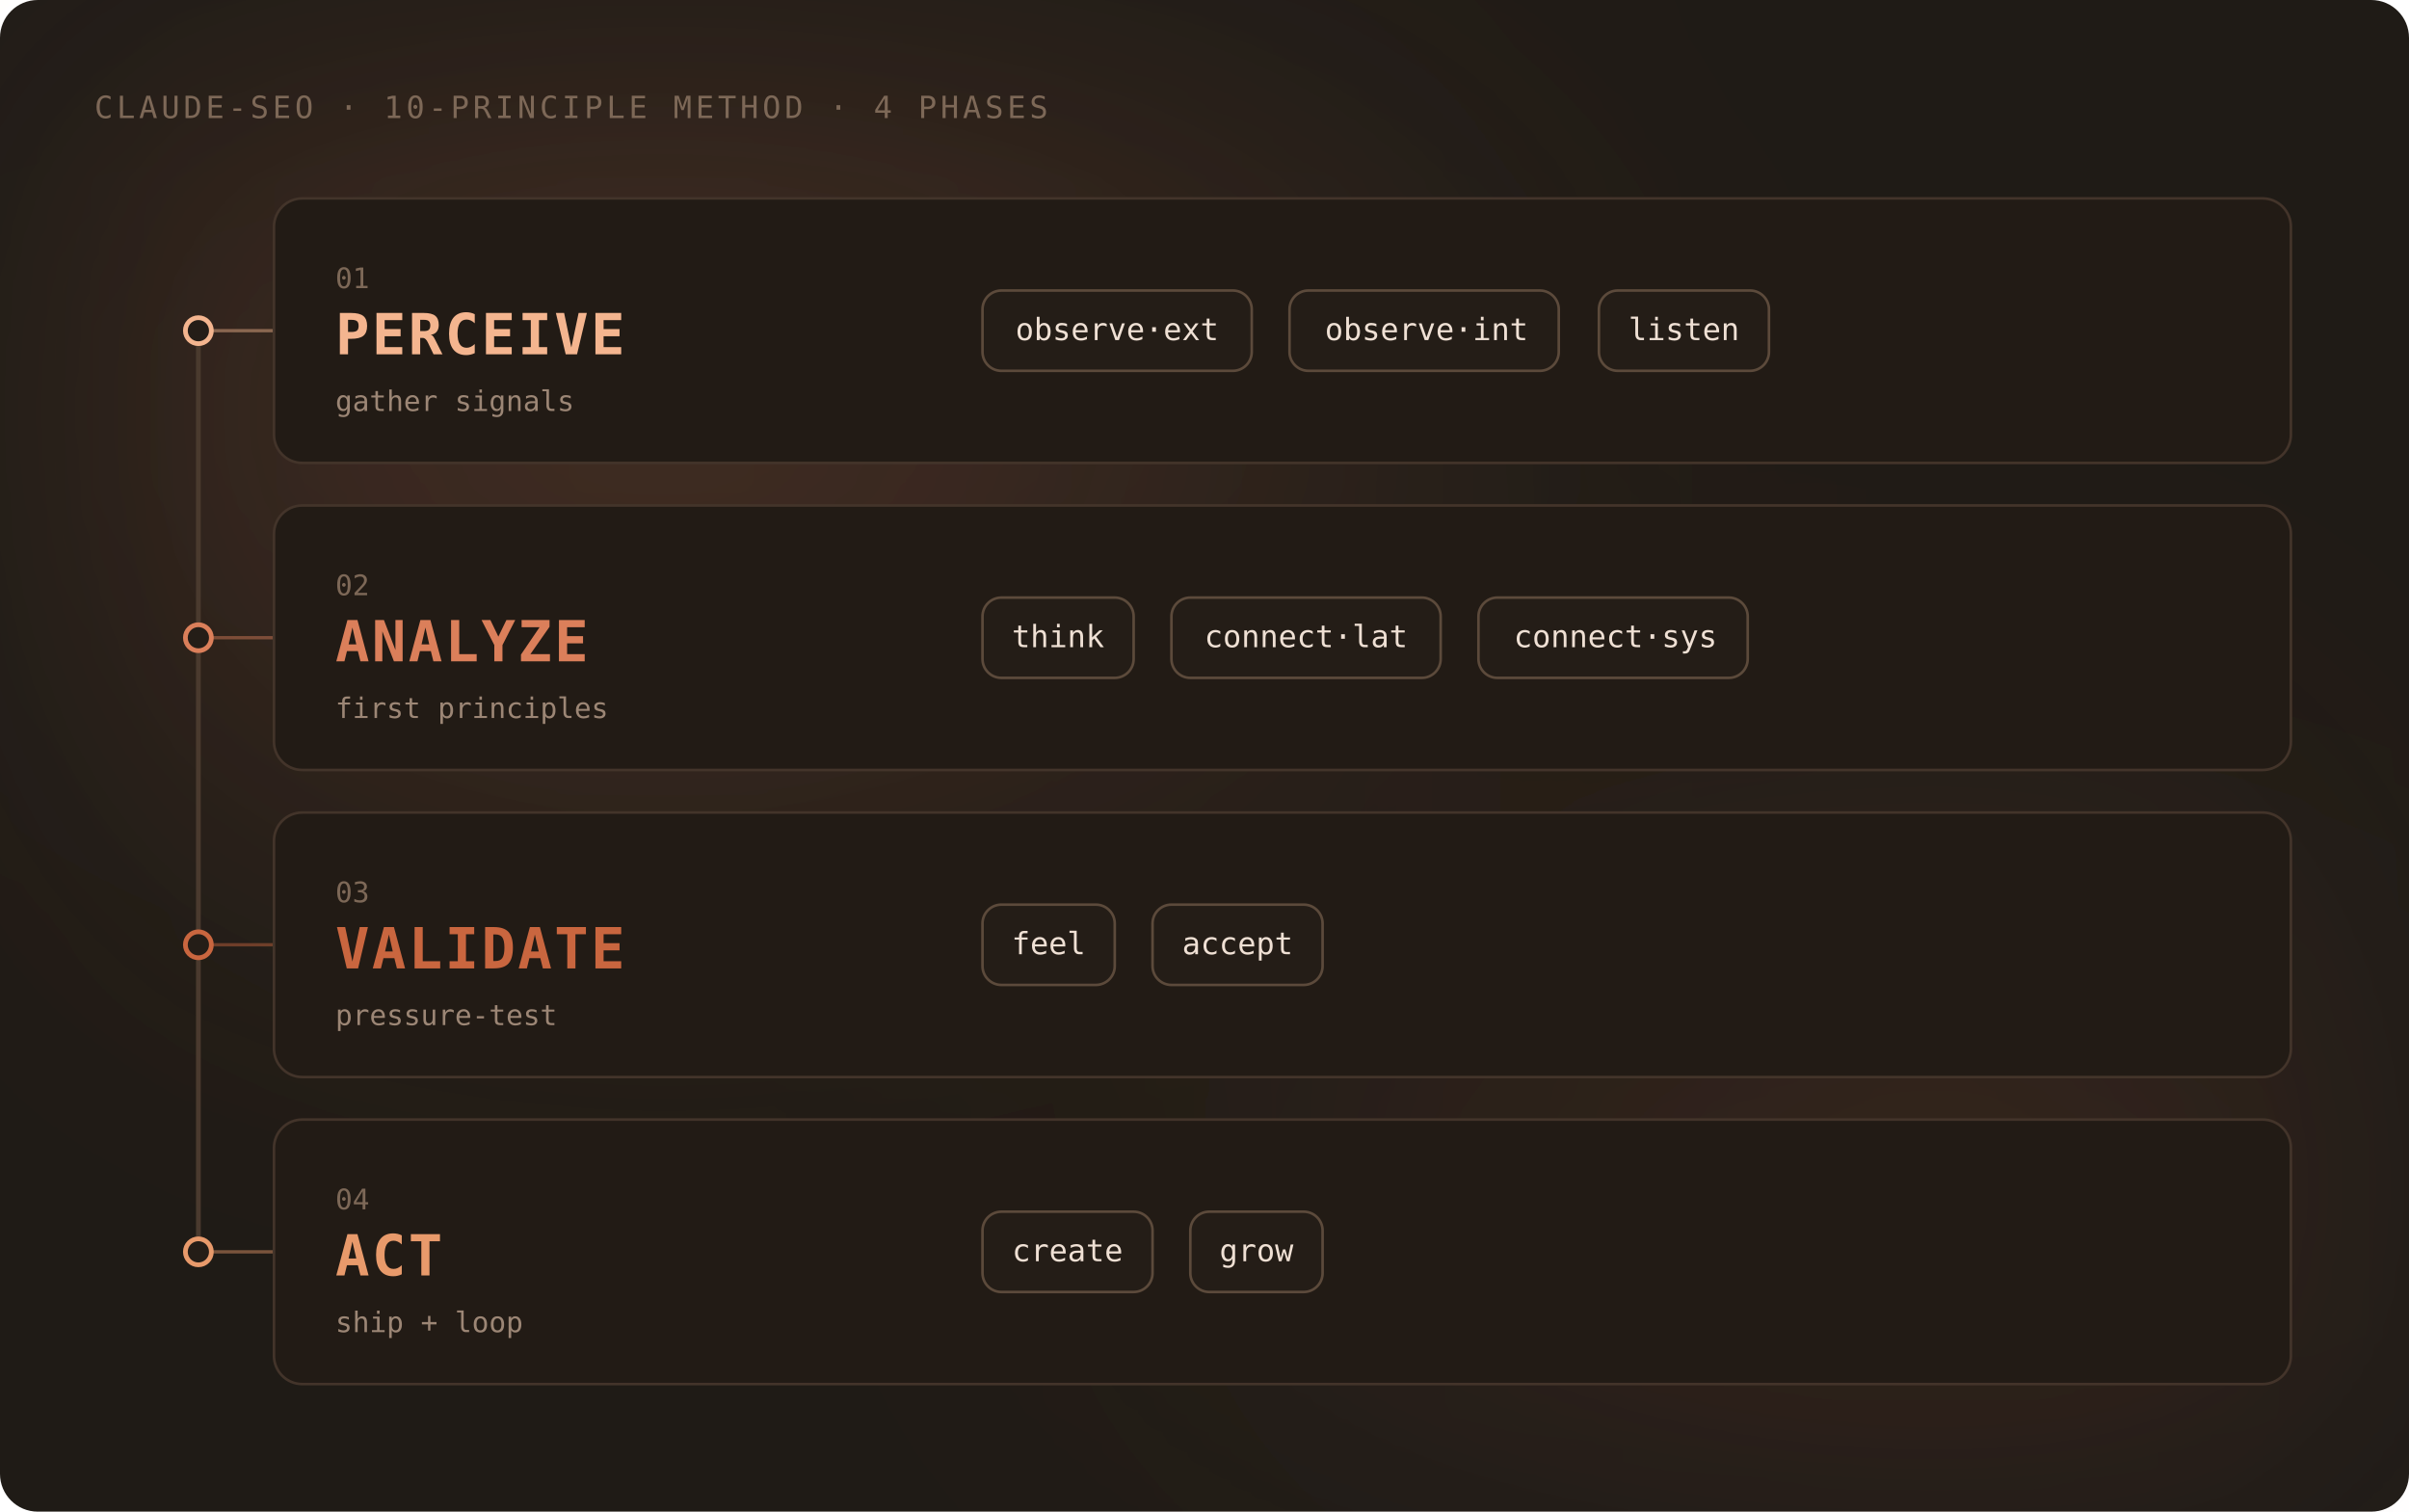
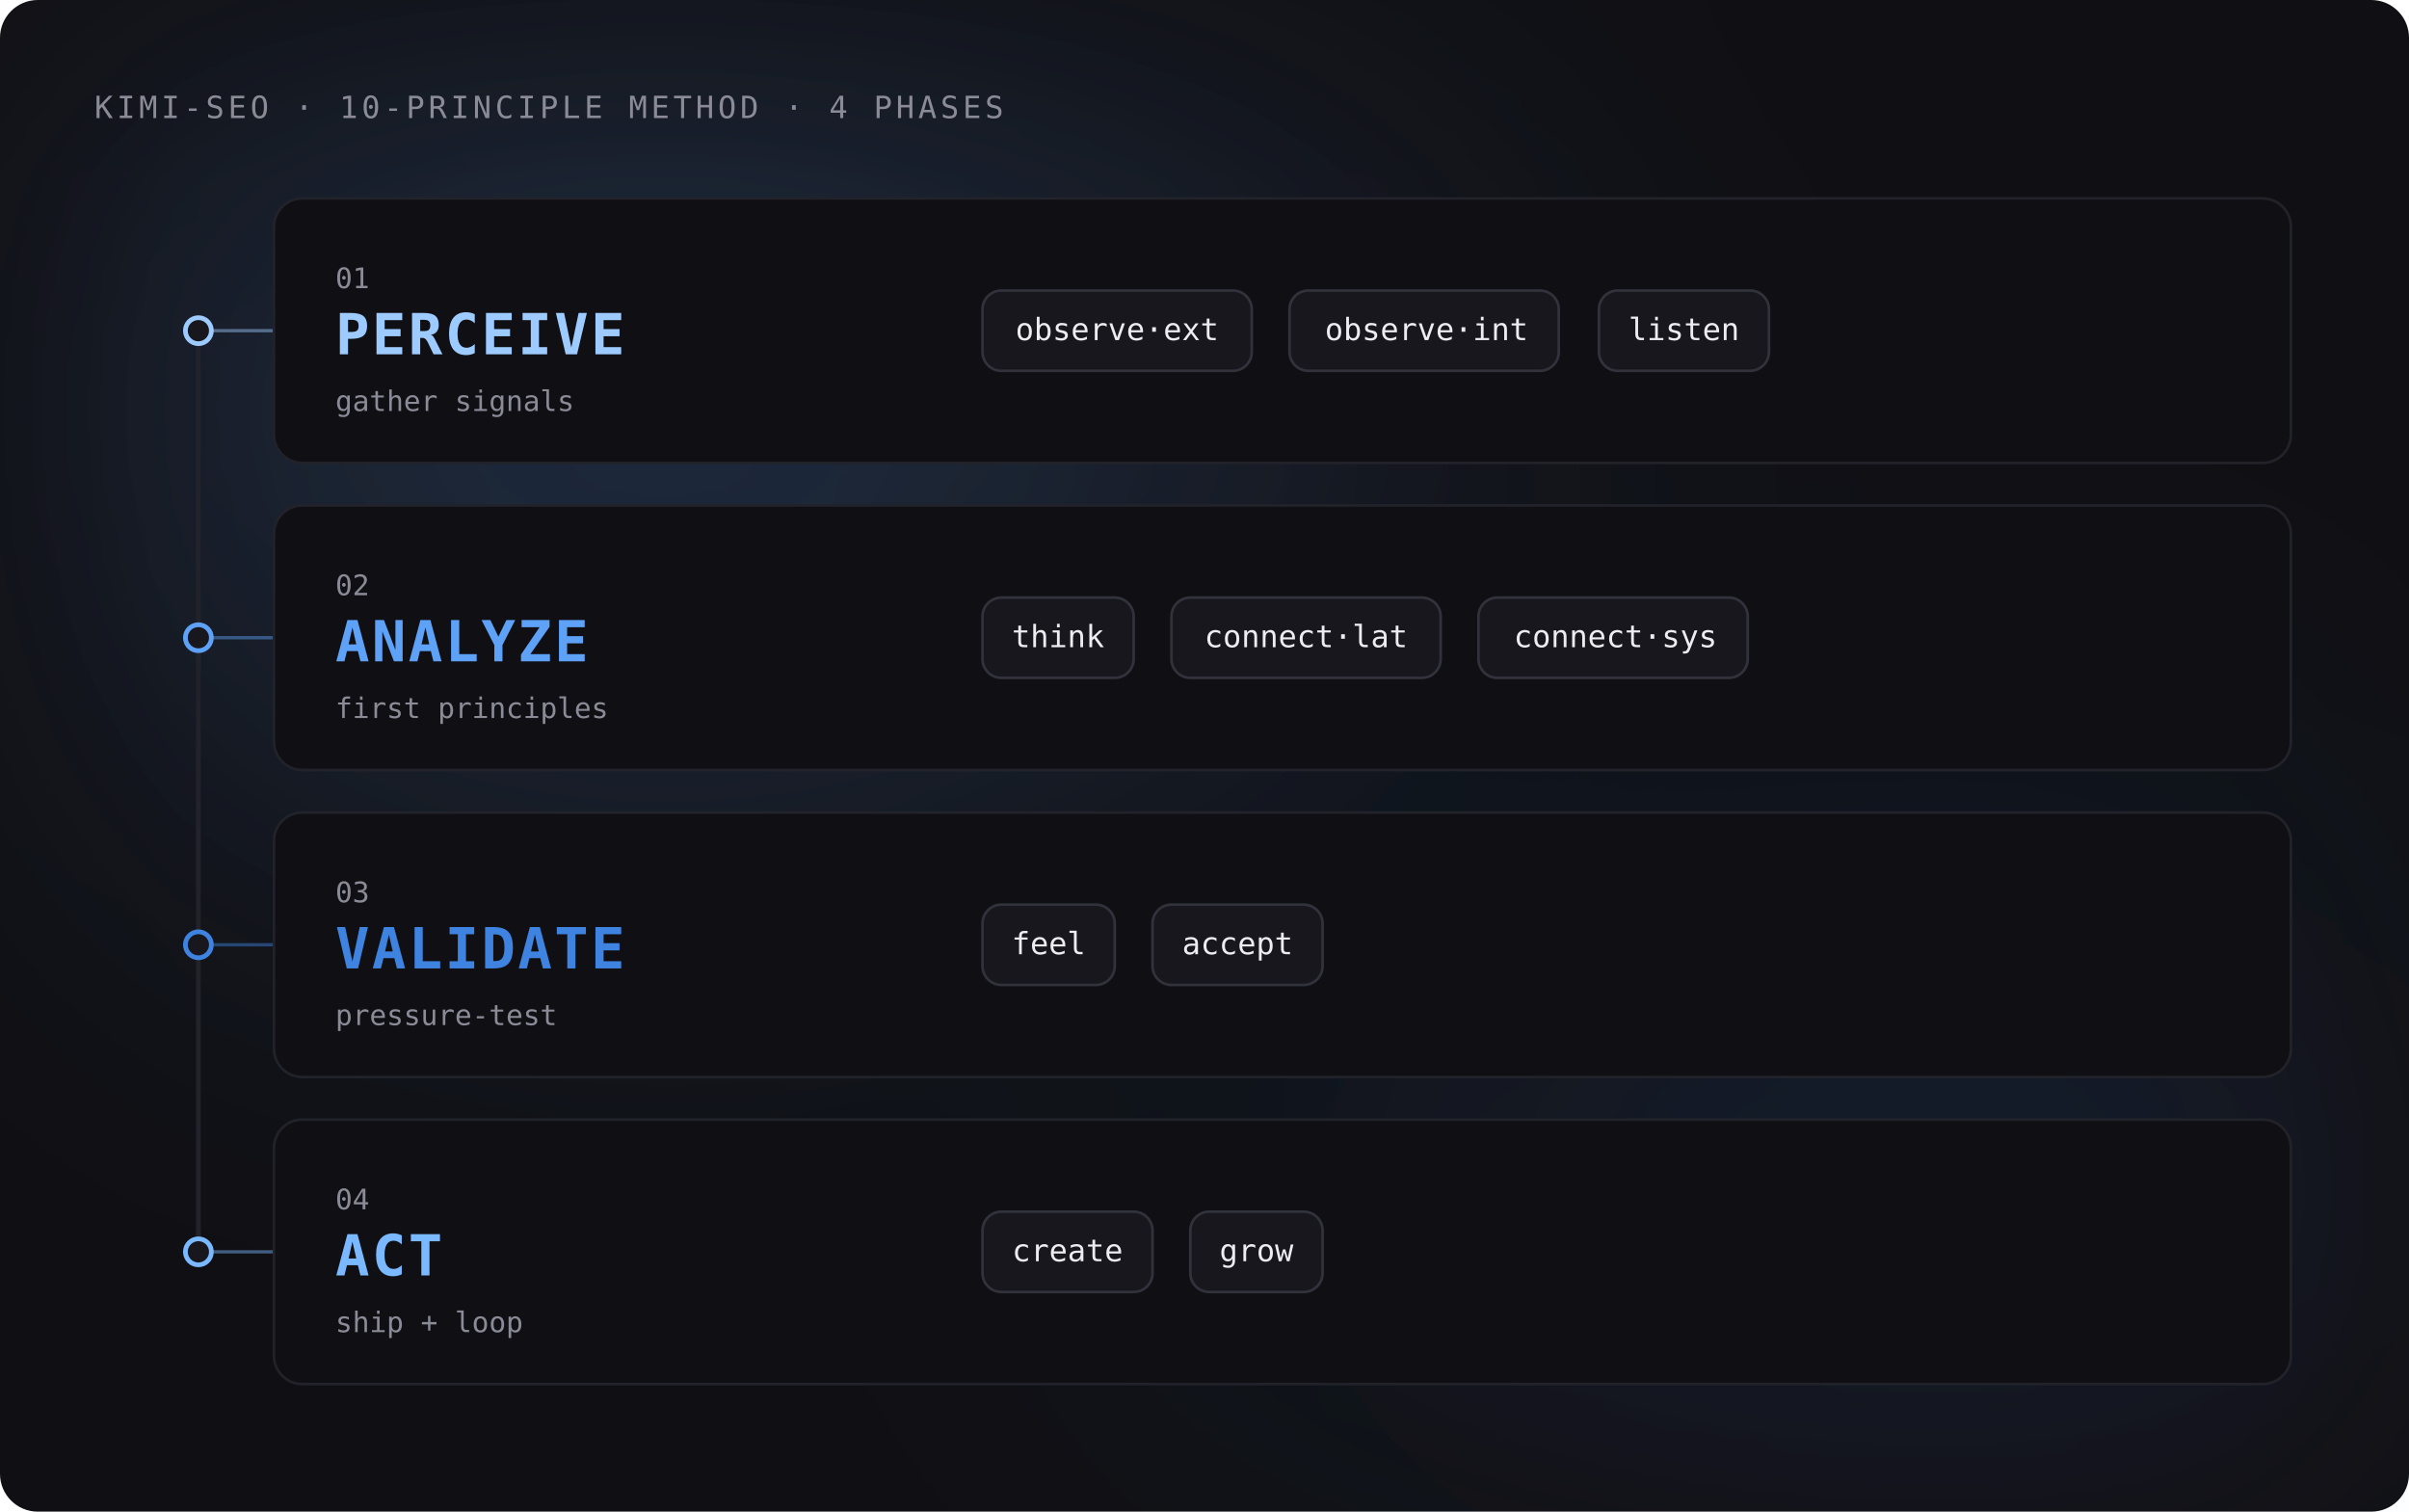
<svg xmlns="http://www.w3.org/2000/svg" viewBox="0 0 1020 640" width="100%" preserveAspectRatio="xMidYMid meet" role="img" aria-label="Kimi SEO 10-principle methodology: four phase panels (perceive, analyze, validate, act) that illuminate in sequence with their principles.">
  <defs>
    <filter id="glow" x="-70%" y="-70%" width="240%" height="240%">
      <feGaussianBlur stdDeviation="3.2" />
    </filter>
    <filter id="aurora" x="-50%" y="-50%" width="200%" height="200%">
      <feGaussianBlur stdDeviation="80" />
    </filter>
    <radialGradient id="auWarm" cx="50%" cy="50%" r="50%">
-       <stop offset="0%" stop-color="#D97757" stop-opacity="0.26" />
-       <stop offset="100%" stop-color="#D97757" stop-opacity="0" />
+       <stop offset="0%" stop-color="#5ea2f7" stop-opacity="0.26" />
+       <stop offset="100%" stop-color="#5ea2f7" stop-opacity="0" />
    </radialGradient>
    <radialGradient id="auEmber" cx="50%" cy="50%" r="50%">
-       <stop offset="0%" stop-color="#B85C3C" stop-opacity="0.20" />
-       <stop offset="100%" stop-color="#B85C3C" stop-opacity="0" />
+       <stop offset="0%" stop-color="#2f6bc0" stop-opacity="0.20" />
+       <stop offset="100%" stop-color="#2f6bc0" stop-opacity="0" />
    </radialGradient>
  </defs>
-   <rect width="1020" height="640" rx="16" fill="#1F1B16" />
+   <rect width="1020" height="640" rx="16" fill="#101014" />
  <g filter="url(#aurora)" opacity="0.9">
    <ellipse cx="280" cy="170" rx="420" ry="280" fill="url(#auWarm)">
      <animateTransform attributeName="transform" type="translate" values="0 0;44 22;0 0" dur="26s" repeatCount="indefinite" />
    </ellipse>
    <ellipse cx="820" cy="520" rx="400" ry="260" fill="url(#auEmber)">
      <animateTransform attributeName="transform" type="translate" values="0 0;-38 -18;0 0" dur="31s" repeatCount="indefinite" />
    </ellipse>
  </g>
-   <text x="40" y="50" font-family="'JetBrains Mono','Cascadia Mono','Menlo',monospace" font-size="13" fill="#7d6857" letter-spacing="1.6">CLAUDE-SEO · 10-PRINCIPLE METHOD · 4 PHASES</text>
-   <line x1="84" y1="140" x2="84" y2="530" stroke="#4a3a2e" stroke-width="2" />
-   <circle cx="84" cy="140" r="5.5" fill="#241d17" stroke="#F4B58F" stroke-width="2" />
-   <circle cx="84" cy="140" r="5.5" fill="#F4B58F" filter="url(#glow)" opacity="0">
+   <text x="40" y="50" font-family="'JetBrains Mono','Cascadia Mono','Menlo',monospace" font-size="13" fill="#8b8b98" letter-spacing="1.6">KIMI-SEO · 10-PRINCIPLE METHOD · 4 PHASES</text>
+   <line x1="84" y1="140" x2="84" y2="530" stroke="#22222a" stroke-width="2" />
+   <circle cx="84" cy="140" r="5.5" fill="#17171d" stroke="#9ecbff" stroke-width="2" />
+   <circle cx="84" cy="140" r="5.5" fill="#9ecbff" filter="url(#glow)" opacity="0">
    <animate attributeName="opacity" dur="8.0s" repeatCount="indefinite" keyTimes="0;0.030;0.060;0.160;0.200;1" values="0;0;1;1;0;0" />
  </circle>
-   <line x1="90" y1="140" x2="116" y2="140" stroke="#F4B58F" stroke-width="1.4" opacity="0.45" />
-   <circle cx="84" cy="270" r="5.5" fill="#241d17" stroke="#DB7F5A" stroke-width="2" />
-   <circle cx="84" cy="270" r="5.5" fill="#DB7F5A" filter="url(#glow)" opacity="0">
+   <line x1="90" y1="140" x2="116" y2="140" stroke="#9ecbff" stroke-width="1.4" opacity="0.45" />
+   <circle cx="84" cy="270" r="5.5" fill="#17171d" stroke="#5ea2f7" stroke-width="2" />
+   <circle cx="84" cy="270" r="5.5" fill="#5ea2f7" filter="url(#glow)" opacity="0">
    <animate attributeName="opacity" dur="8.0s" repeatCount="indefinite" keyTimes="0;0.250;0.280;0.380;0.420;1" values="0;0;1;1;0;0" />
  </circle>
-   <line x1="90" y1="270" x2="116" y2="270" stroke="#DB7F5A" stroke-width="1.4" opacity="0.45" />
-   <circle cx="84" cy="400" r="5.5" fill="#241d17" stroke="#C9663F" stroke-width="2" />
-   <circle cx="84" cy="400" r="5.5" fill="#C9663F" filter="url(#glow)" opacity="0">
+   <line x1="90" y1="270" x2="116" y2="270" stroke="#5ea2f7" stroke-width="1.4" opacity="0.45" />
+   <circle cx="84" cy="400" r="5.5" fill="#17171d" stroke="#3f83e0" stroke-width="2" />
+   <circle cx="84" cy="400" r="5.5" fill="#3f83e0" filter="url(#glow)" opacity="0">
    <animate attributeName="opacity" dur="8.0s" repeatCount="indefinite" keyTimes="0;0.470;0.500;0.600;0.640;1" values="0;0;1;1;0;0" />
  </circle>
-   <line x1="90" y1="400" x2="116" y2="400" stroke="#C9663F" stroke-width="1.4" opacity="0.45" />
-   <circle cx="84" cy="530" r="5.5" fill="#241d17" stroke="#E89A6B" stroke-width="2" />
-   <circle cx="84" cy="530" r="5.5" fill="#E89A6B" filter="url(#glow)" opacity="0">
+   <line x1="90" y1="400" x2="116" y2="400" stroke="#3f83e0" stroke-width="1.4" opacity="0.45" />
+   <circle cx="84" cy="530" r="5.5" fill="#17171d" stroke="#7ab8ff" stroke-width="2" />
+   <circle cx="84" cy="530" r="5.5" fill="#7ab8ff" filter="url(#glow)" opacity="0">
    <animate attributeName="opacity" dur="8.0s" repeatCount="indefinite" keyTimes="0;0.690;0.720;0.820;0.860;1" values="0;0;1;1;0;0" />
  </circle>
-   <line x1="90" y1="530" x2="116" y2="530" stroke="#E89A6B" stroke-width="1.4" opacity="0.45" />
-   <rect x="116" y="84" width="854" height="112" rx="12" fill="#221b15" stroke="#43342a" stroke-width="1.1" />
-   <rect x="116" y="84" width="854" height="112" rx="12" fill="#F4B58F" opacity="0">
+   <line x1="90" y1="530" x2="116" y2="530" stroke="#7ab8ff" stroke-width="1.4" opacity="0.45" />
+   <rect x="116" y="84" width="854" height="112" rx="12" fill="#101014" stroke="#22222a" stroke-width="1.1" />
+   <rect x="116" y="84" width="854" height="112" rx="12" fill="#9ecbff" opacity="0">
    <animate attributeName="opacity" dur="8.0s" repeatCount="indefinite" keyTimes="0;0.030;0.060;0.160;0.200;1" values="0;0;0.11;0.11;0;0" />
  </rect>
-   <rect x="116" y="84" width="854" height="112" rx="12" fill="none" stroke="#F4B58F" stroke-width="2.2" filter="url(#glow)" opacity="0">
+   <rect x="116" y="84" width="854" height="112" rx="12" fill="none" stroke="#9ecbff" stroke-width="2.2" filter="url(#glow)" opacity="0">
    <animate attributeName="opacity" dur="8.0s" repeatCount="indefinite" keyTimes="0;0.030;0.060;0.160;0.200;1" values="0;0;0.9;0.9;0;0" />
  </rect>
-   <text x="142" y="122" font-family="'JetBrains Mono','Cascadia Mono','Menlo',monospace" font-size="12" fill="#7d6857">01</text>
-   <text x="142" y="150" font-family="'JetBrains Mono','Cascadia Mono','Menlo',monospace" font-size="24" font-weight="700" fill="#F4B58F" letter-spacing="1">PERCEIVE</text>
-   <text x="142" y="174" font-family="'JetBrains Mono','Cascadia Mono','Menlo',monospace" font-size="12" fill="#9c8675">gather signals</text>
+   <text x="142" y="122" font-family="'JetBrains Mono','Cascadia Mono','Menlo',monospace" font-size="12" fill="#8b8b98">01</text>
+   <text x="142" y="150" font-family="'JetBrains Mono','Cascadia Mono','Menlo',monospace" font-size="24" font-weight="700" fill="#9ecbff" letter-spacing="1">PERCEIVE</text>
+   <text x="142" y="174" font-family="'JetBrains Mono','Cascadia Mono','Menlo',monospace" font-size="12" fill="#8b8b98">gather signals</text>
  <g>
-     <rect x="416" y="123" width="114" height="34" rx="8" fill="#241d17" stroke="#5c4a3b" stroke-width="1.1" />
-     <rect x="416" y="123" width="114" height="34" rx="8" fill="none" stroke="#F4B58F" stroke-width="2" filter="url(#glow)" opacity="0">
+     <rect x="416" y="123" width="114" height="34" rx="8" fill="#17171d" stroke="#32323c" stroke-width="1.1" />
+     <rect x="416" y="123" width="114" height="34" rx="8" fill="none" stroke="#9ecbff" stroke-width="2" filter="url(#glow)" opacity="0">
      <animate attributeName="opacity" dur="8.0s" repeatCount="indefinite" keyTimes="0;0.048;0.078;0.148;0.188;1" values="0;0;0.95;0.95;0;0" />
    </rect>
-     <text x="473" y="144" text-anchor="middle" font-family="'JetBrains Mono','Cascadia Mono','Menlo',monospace" font-size="13" fill="#EFE0D4">observe·ext</text>
+     <text x="473" y="144" text-anchor="middle" font-family="'JetBrains Mono','Cascadia Mono','Menlo',monospace" font-size="13" fill="#ececf1">observe·ext</text>
  </g>
  <g>
-     <rect x="546" y="123" width="114" height="34" rx="8" fill="#241d17" stroke="#5c4a3b" stroke-width="1.1" />
-     <rect x="546" y="123" width="114" height="34" rx="8" fill="none" stroke="#F4B58F" stroke-width="2" filter="url(#glow)" opacity="0">
+     <rect x="546" y="123" width="114" height="34" rx="8" fill="#17171d" stroke="#32323c" stroke-width="1.1" />
+     <rect x="546" y="123" width="114" height="34" rx="8" fill="none" stroke="#9ecbff" stroke-width="2" filter="url(#glow)" opacity="0">
      <animate attributeName="opacity" dur="8.0s" repeatCount="indefinite" keyTimes="0;0.066;0.096;0.166;0.206;1" values="0;0;0.95;0.95;0;0" />
    </rect>
-     <text x="604" y="144" text-anchor="middle" font-family="'JetBrains Mono','Cascadia Mono','Menlo',monospace" font-size="13" fill="#EFE0D4">observe·int</text>
+     <text x="604" y="144" text-anchor="middle" font-family="'JetBrains Mono','Cascadia Mono','Menlo',monospace" font-size="13" fill="#ececf1">observe·int</text>
  </g>
  <g>
-     <rect x="677" y="123" width="72" height="34" rx="8" fill="#241d17" stroke="#5c4a3b" stroke-width="1.1" />
-     <rect x="677" y="123" width="72" height="34" rx="8" fill="none" stroke="#F4B58F" stroke-width="2" filter="url(#glow)" opacity="0">
+     <rect x="677" y="123" width="72" height="34" rx="8" fill="#17171d" stroke="#32323c" stroke-width="1.1" />
+     <rect x="677" y="123" width="72" height="34" rx="8" fill="none" stroke="#9ecbff" stroke-width="2" filter="url(#glow)" opacity="0">
      <animate attributeName="opacity" dur="8.0s" repeatCount="indefinite" keyTimes="0;0.084;0.114;0.184;0.224;1" values="0;0;0.95;0.95;0;0" />
    </rect>
-     <text x="713" y="144" text-anchor="middle" font-family="'JetBrains Mono','Cascadia Mono','Menlo',monospace" font-size="13" fill="#EFE0D4">listen</text>
+     <text x="713" y="144" text-anchor="middle" font-family="'JetBrains Mono','Cascadia Mono','Menlo',monospace" font-size="13" fill="#ececf1">listen</text>
  </g>
-   <rect x="116" y="214" width="854" height="112" rx="12" fill="#221b15" stroke="#43342a" stroke-width="1.1" />
-   <rect x="116" y="214" width="854" height="112" rx="12" fill="#DB7F5A" opacity="0">
+   <rect x="116" y="214" width="854" height="112" rx="12" fill="#101014" stroke="#22222a" stroke-width="1.1" />
+   <rect x="116" y="214" width="854" height="112" rx="12" fill="#5ea2f7" opacity="0">
    <animate attributeName="opacity" dur="8.0s" repeatCount="indefinite" keyTimes="0;0.250;0.280;0.380;0.420;1" values="0;0;0.11;0.11;0;0" />
  </rect>
-   <rect x="116" y="214" width="854" height="112" rx="12" fill="none" stroke="#DB7F5A" stroke-width="2.2" filter="url(#glow)" opacity="0">
+   <rect x="116" y="214" width="854" height="112" rx="12" fill="none" stroke="#5ea2f7" stroke-width="2.2" filter="url(#glow)" opacity="0">
    <animate attributeName="opacity" dur="8.0s" repeatCount="indefinite" keyTimes="0;0.250;0.280;0.380;0.420;1" values="0;0;0.9;0.9;0;0" />
  </rect>
-   <text x="142" y="252" font-family="'JetBrains Mono','Cascadia Mono','Menlo',monospace" font-size="12" fill="#7d6857">02</text>
-   <text x="142" y="280" font-family="'JetBrains Mono','Cascadia Mono','Menlo',monospace" font-size="24" font-weight="700" fill="#DB7F5A" letter-spacing="1">ANALYZE</text>
-   <text x="142" y="304" font-family="'JetBrains Mono','Cascadia Mono','Menlo',monospace" font-size="12" fill="#9c8675">first principles</text>
+   <text x="142" y="252" font-family="'JetBrains Mono','Cascadia Mono','Menlo',monospace" font-size="12" fill="#8b8b98">02</text>
+   <text x="142" y="280" font-family="'JetBrains Mono','Cascadia Mono','Menlo',monospace" font-size="24" font-weight="700" fill="#5ea2f7" letter-spacing="1">ANALYZE</text>
+   <text x="142" y="304" font-family="'JetBrains Mono','Cascadia Mono','Menlo',monospace" font-size="12" fill="#8b8b98">first principles</text>
  <g>
-     <rect x="416" y="253" width="64" height="34" rx="8" fill="#241d17" stroke="#5c4a3b" stroke-width="1.1" />
-     <rect x="416" y="253" width="64" height="34" rx="8" fill="none" stroke="#DB7F5A" stroke-width="2" filter="url(#glow)" opacity="0">
+     <rect x="416" y="253" width="64" height="34" rx="8" fill="#17171d" stroke="#32323c" stroke-width="1.1" />
+     <rect x="416" y="253" width="64" height="34" rx="8" fill="none" stroke="#5ea2f7" stroke-width="2" filter="url(#glow)" opacity="0">
      <animate attributeName="opacity" dur="8.0s" repeatCount="indefinite" keyTimes="0;0.268;0.298;0.368;0.408;1" values="0;0;0.95;0.95;0;0" />
    </rect>
-     <text x="448" y="274" text-anchor="middle" font-family="'JetBrains Mono','Cascadia Mono','Menlo',monospace" font-size="13" fill="#EFE0D4">think</text>
+     <text x="448" y="274" text-anchor="middle" font-family="'JetBrains Mono','Cascadia Mono','Menlo',monospace" font-size="13" fill="#ececf1">think</text>
  </g>
  <g>
-     <rect x="496" y="253" width="114" height="34" rx="8" fill="#241d17" stroke="#5c4a3b" stroke-width="1.1" />
-     <rect x="496" y="253" width="114" height="34" rx="8" fill="none" stroke="#DB7F5A" stroke-width="2" filter="url(#glow)" opacity="0">
+     <rect x="496" y="253" width="114" height="34" rx="8" fill="#17171d" stroke="#32323c" stroke-width="1.1" />
+     <rect x="496" y="253" width="114" height="34" rx="8" fill="none" stroke="#5ea2f7" stroke-width="2" filter="url(#glow)" opacity="0">
      <animate attributeName="opacity" dur="8.0s" repeatCount="indefinite" keyTimes="0;0.286;0.316;0.386;0.426;1" values="0;0;0.95;0.95;0;0" />
    </rect>
-     <text x="553" y="274" text-anchor="middle" font-family="'JetBrains Mono','Cascadia Mono','Menlo',monospace" font-size="13" fill="#EFE0D4">connect·lat</text>
+     <text x="553" y="274" text-anchor="middle" font-family="'JetBrains Mono','Cascadia Mono','Menlo',monospace" font-size="13" fill="#ececf1">connect·lat</text>
  </g>
  <g>
-     <rect x="626" y="253" width="114" height="34" rx="8" fill="#241d17" stroke="#5c4a3b" stroke-width="1.1" />
-     <rect x="626" y="253" width="114" height="34" rx="8" fill="none" stroke="#DB7F5A" stroke-width="2" filter="url(#glow)" opacity="0">
+     <rect x="626" y="253" width="114" height="34" rx="8" fill="#17171d" stroke="#32323c" stroke-width="1.1" />
+     <rect x="626" y="253" width="114" height="34" rx="8" fill="none" stroke="#5ea2f7" stroke-width="2" filter="url(#glow)" opacity="0">
      <animate attributeName="opacity" dur="8.0s" repeatCount="indefinite" keyTimes="0;0.304;0.334;0.404;0.444;1" values="0;0;0.95;0.95;0;0" />
    </rect>
-     <text x="684" y="274" text-anchor="middle" font-family="'JetBrains Mono','Cascadia Mono','Menlo',monospace" font-size="13" fill="#EFE0D4">connect·sys</text>
+     <text x="684" y="274" text-anchor="middle" font-family="'JetBrains Mono','Cascadia Mono','Menlo',monospace" font-size="13" fill="#ececf1">connect·sys</text>
  </g>
-   <rect x="116" y="344" width="854" height="112" rx="12" fill="#221b15" stroke="#43342a" stroke-width="1.1" />
-   <rect x="116" y="344" width="854" height="112" rx="12" fill="#C9663F" opacity="0">
+   <rect x="116" y="344" width="854" height="112" rx="12" fill="#101014" stroke="#22222a" stroke-width="1.1" />
+   <rect x="116" y="344" width="854" height="112" rx="12" fill="#3f83e0" opacity="0">
    <animate attributeName="opacity" dur="8.0s" repeatCount="indefinite" keyTimes="0;0.470;0.500;0.600;0.640;1" values="0;0;0.11;0.11;0;0" />
  </rect>
-   <rect x="116" y="344" width="854" height="112" rx="12" fill="none" stroke="#C9663F" stroke-width="2.2" filter="url(#glow)" opacity="0">
+   <rect x="116" y="344" width="854" height="112" rx="12" fill="none" stroke="#3f83e0" stroke-width="2.2" filter="url(#glow)" opacity="0">
    <animate attributeName="opacity" dur="8.0s" repeatCount="indefinite" keyTimes="0;0.470;0.500;0.600;0.640;1" values="0;0;0.9;0.9;0;0" />
  </rect>
-   <text x="142" y="382" font-family="'JetBrains Mono','Cascadia Mono','Menlo',monospace" font-size="12" fill="#7d6857">03</text>
-   <text x="142" y="410" font-family="'JetBrains Mono','Cascadia Mono','Menlo',monospace" font-size="24" font-weight="700" fill="#C9663F" letter-spacing="1">VALIDATE</text>
-   <text x="142" y="434" font-family="'JetBrains Mono','Cascadia Mono','Menlo',monospace" font-size="12" fill="#9c8675">pressure-test</text>
+   <text x="142" y="382" font-family="'JetBrains Mono','Cascadia Mono','Menlo',monospace" font-size="12" fill="#8b8b98">03</text>
+   <text x="142" y="410" font-family="'JetBrains Mono','Cascadia Mono','Menlo',monospace" font-size="24" font-weight="700" fill="#3f83e0" letter-spacing="1">VALIDATE</text>
+   <text x="142" y="434" font-family="'JetBrains Mono','Cascadia Mono','Menlo',monospace" font-size="12" fill="#8b8b98">pressure-test</text>
  <g>
-     <rect x="416" y="383" width="56" height="34" rx="8" fill="#241d17" stroke="#5c4a3b" stroke-width="1.1" />
-     <rect x="416" y="383" width="56" height="34" rx="8" fill="none" stroke="#C9663F" stroke-width="2" filter="url(#glow)" opacity="0">
+     <rect x="416" y="383" width="56" height="34" rx="8" fill="#17171d" stroke="#32323c" stroke-width="1.1" />
+     <rect x="416" y="383" width="56" height="34" rx="8" fill="none" stroke="#3f83e0" stroke-width="2" filter="url(#glow)" opacity="0">
      <animate attributeName="opacity" dur="8.0s" repeatCount="indefinite" keyTimes="0;0.488;0.518;0.588;0.628;1" values="0;0;0.95;0.95;0;0" />
    </rect>
-     <text x="444" y="404" text-anchor="middle" font-family="'JetBrains Mono','Cascadia Mono','Menlo',monospace" font-size="13" fill="#EFE0D4">feel</text>
+     <text x="444" y="404" text-anchor="middle" font-family="'JetBrains Mono','Cascadia Mono','Menlo',monospace" font-size="13" fill="#ececf1">feel</text>
  </g>
  <g>
-     <rect x="488" y="383" width="72" height="34" rx="8" fill="#241d17" stroke="#5c4a3b" stroke-width="1.1" />
-     <rect x="488" y="383" width="72" height="34" rx="8" fill="none" stroke="#C9663F" stroke-width="2" filter="url(#glow)" opacity="0">
+     <rect x="488" y="383" width="72" height="34" rx="8" fill="#17171d" stroke="#32323c" stroke-width="1.1" />
+     <rect x="488" y="383" width="72" height="34" rx="8" fill="none" stroke="#3f83e0" stroke-width="2" filter="url(#glow)" opacity="0">
      <animate attributeName="opacity" dur="8.0s" repeatCount="indefinite" keyTimes="0;0.506;0.536;0.606;0.646;1" values="0;0;0.95;0.95;0;0" />
    </rect>
-     <text x="524" y="404" text-anchor="middle" font-family="'JetBrains Mono','Cascadia Mono','Menlo',monospace" font-size="13" fill="#EFE0D4">accept</text>
+     <text x="524" y="404" text-anchor="middle" font-family="'JetBrains Mono','Cascadia Mono','Menlo',monospace" font-size="13" fill="#ececf1">accept</text>
  </g>
-   <rect x="116" y="474" width="854" height="112" rx="12" fill="#221b15" stroke="#43342a" stroke-width="1.1" />
-   <rect x="116" y="474" width="854" height="112" rx="12" fill="#E89A6B" opacity="0">
+   <rect x="116" y="474" width="854" height="112" rx="12" fill="#101014" stroke="#22222a" stroke-width="1.1" />
+   <rect x="116" y="474" width="854" height="112" rx="12" fill="#7ab8ff" opacity="0">
    <animate attributeName="opacity" dur="8.0s" repeatCount="indefinite" keyTimes="0;0.690;0.720;0.820;0.860;1" values="0;0;0.11;0.11;0;0" />
  </rect>
-   <rect x="116" y="474" width="854" height="112" rx="12" fill="none" stroke="#E89A6B" stroke-width="2.2" filter="url(#glow)" opacity="0">
+   <rect x="116" y="474" width="854" height="112" rx="12" fill="none" stroke="#7ab8ff" stroke-width="2.2" filter="url(#glow)" opacity="0">
    <animate attributeName="opacity" dur="8.0s" repeatCount="indefinite" keyTimes="0;0.690;0.720;0.820;0.860;1" values="0;0;0.9;0.9;0;0" />
  </rect>
-   <text x="142" y="512" font-family="'JetBrains Mono','Cascadia Mono','Menlo',monospace" font-size="12" fill="#7d6857">04</text>
-   <text x="142" y="540" font-family="'JetBrains Mono','Cascadia Mono','Menlo',monospace" font-size="24" font-weight="700" fill="#E89A6B" letter-spacing="1">ACT</text>
-   <text x="142" y="564" font-family="'JetBrains Mono','Cascadia Mono','Menlo',monospace" font-size="12" fill="#9c8675">ship + loop</text>
+   <text x="142" y="512" font-family="'JetBrains Mono','Cascadia Mono','Menlo',monospace" font-size="12" fill="#8b8b98">04</text>
+   <text x="142" y="540" font-family="'JetBrains Mono','Cascadia Mono','Menlo',monospace" font-size="24" font-weight="700" fill="#7ab8ff" letter-spacing="1">ACT</text>
+   <text x="142" y="564" font-family="'JetBrains Mono','Cascadia Mono','Menlo',monospace" font-size="12" fill="#8b8b98">ship + loop</text>
  <g>
-     <rect x="416" y="513" width="72" height="34" rx="8" fill="#241d17" stroke="#5c4a3b" stroke-width="1.1" />
-     <rect x="416" y="513" width="72" height="34" rx="8" fill="none" stroke="#E89A6B" stroke-width="2" filter="url(#glow)" opacity="0">
+     <rect x="416" y="513" width="72" height="34" rx="8" fill="#17171d" stroke="#32323c" stroke-width="1.1" />
+     <rect x="416" y="513" width="72" height="34" rx="8" fill="none" stroke="#7ab8ff" stroke-width="2" filter="url(#glow)" opacity="0">
      <animate attributeName="opacity" dur="8.0s" repeatCount="indefinite" keyTimes="0;0.708;0.738;0.808;0.848;1" values="0;0;0.95;0.95;0;0" />
    </rect>
-     <text x="452" y="534" text-anchor="middle" font-family="'JetBrains Mono','Cascadia Mono','Menlo',monospace" font-size="13" fill="#EFE0D4">create</text>
+     <text x="452" y="534" text-anchor="middle" font-family="'JetBrains Mono','Cascadia Mono','Menlo',monospace" font-size="13" fill="#ececf1">create</text>
  </g>
  <g>
-     <rect x="504" y="513" width="56" height="34" rx="8" fill="#241d17" stroke="#5c4a3b" stroke-width="1.1" />
-     <rect x="504" y="513" width="56" height="34" rx="8" fill="none" stroke="#E89A6B" stroke-width="2" filter="url(#glow)" opacity="0">
+     <rect x="504" y="513" width="56" height="34" rx="8" fill="#17171d" stroke="#32323c" stroke-width="1.1" />
+     <rect x="504" y="513" width="56" height="34" rx="8" fill="none" stroke="#7ab8ff" stroke-width="2" filter="url(#glow)" opacity="0">
      <animate attributeName="opacity" dur="8.0s" repeatCount="indefinite" keyTimes="0;0.726;0.756;0.826;0.866;1" values="0;0;0.95;0.95;0;0" />
    </rect>
-     <text x="532" y="534" text-anchor="middle" font-family="'JetBrains Mono','Cascadia Mono','Menlo',monospace" font-size="13" fill="#EFE0D4">grow</text>
+     <text x="532" y="534" text-anchor="middle" font-family="'JetBrains Mono','Cascadia Mono','Menlo',monospace" font-size="13" fill="#ececf1">grow</text>
  </g>
</svg>
